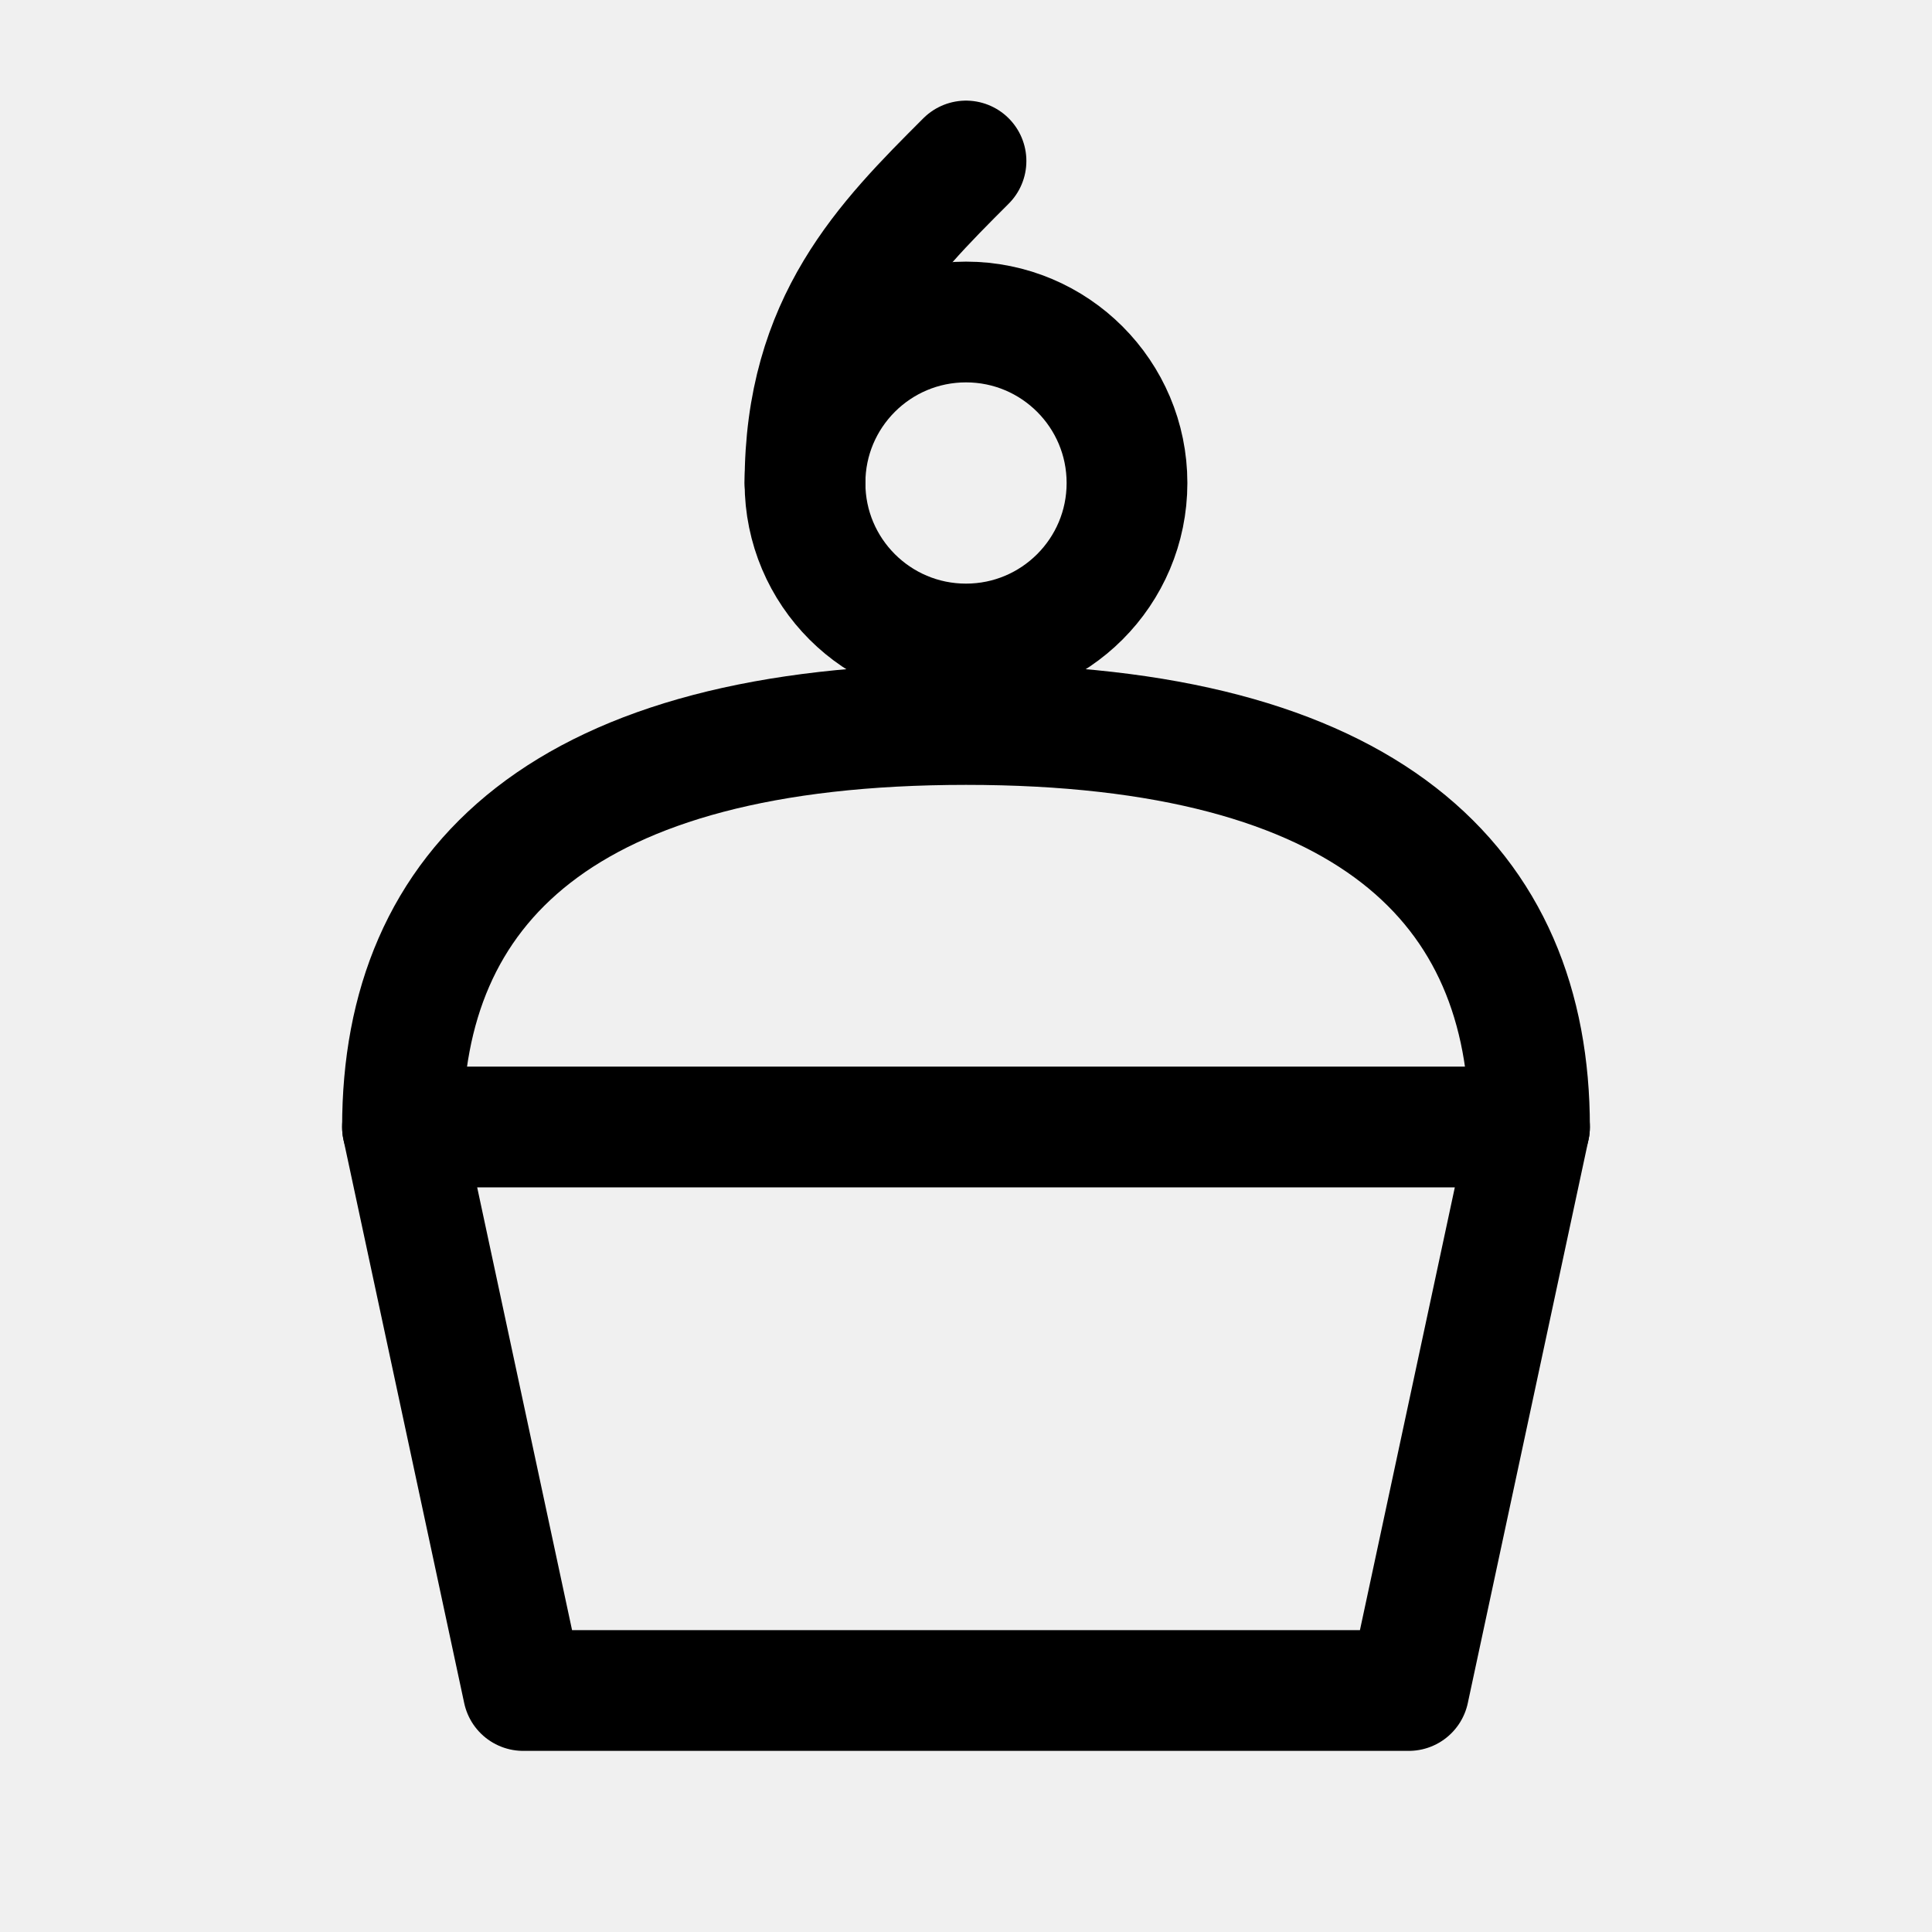
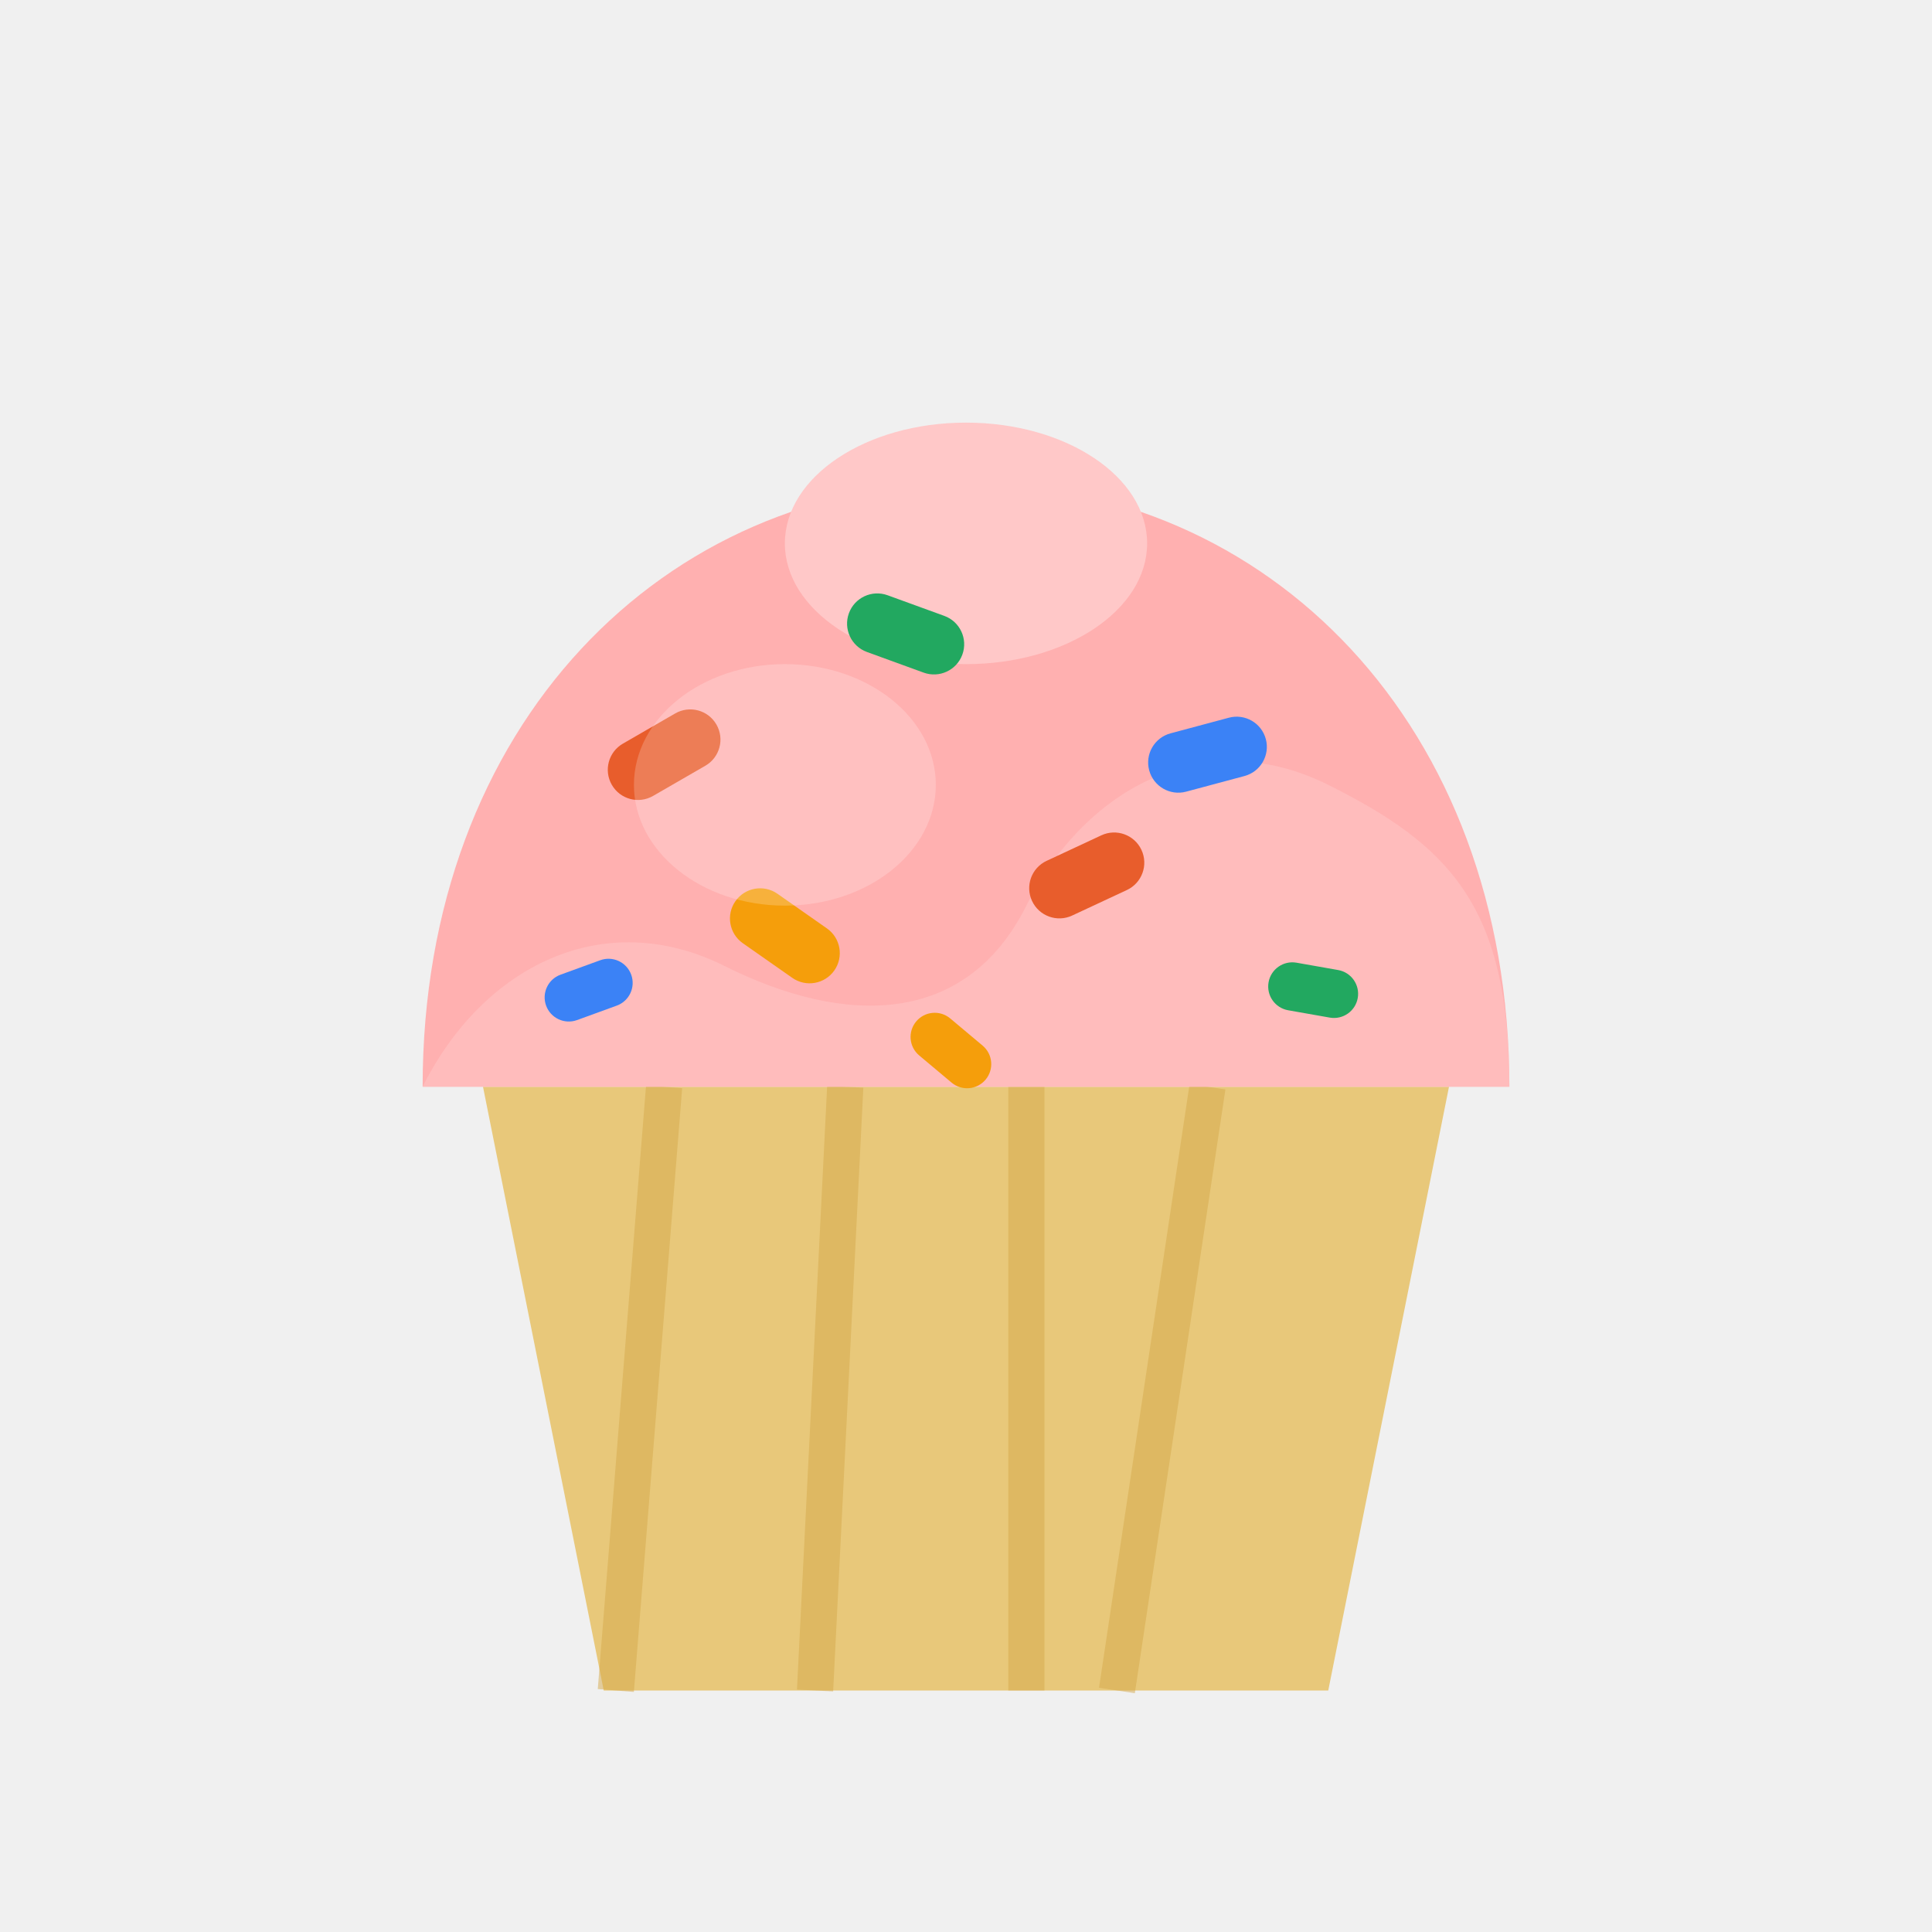
- <svg xmlns="http://www.w3.org/2000/svg" viewBox="0 0 24 24" width="24" height="24" fill="none" stroke="currentColor" stroke-width="1.5" stroke-linecap="round" stroke-linejoin="round">
-   <path d="M5 14h14l-1.5 7H6.5L5 14z" />
-   <path d="M5 14c0-3 2-5 7-5s7 2 7 5" />
-   <circle cx="12" cy="6" r="2" />
-   <path d="M10 6c0-2 1-3 2-4" />
+ <svg xmlns="http://www.w3.org/2000/svg" viewBox="0 0 32 32" width="32" height="32">
+   <path d="M8 18h16l-2 10H10l-2-10z" fill="#E8C87A" />
+   <line x1="11" y1="18" x2="10.2" y2="28" stroke="#D4A84A" stroke-width="0.6" opacity="0.5" />
+   <line x1="14" y1="18" x2="13.5" y2="28" stroke="#D4A84A" stroke-width="0.6" opacity="0.5" />
+   <line x1="17" y1="18" x2="17" y2="28" stroke="#D4A84A" stroke-width="0.6" opacity="0.5" />
+   <line x1="20" y1="18" x2="18.5" y2="28" stroke="#D4A84A" stroke-width="0.6" opacity="0.5" />
+   <path d="M7 18c0-6 4-10 9-10s9 4 9 10H7z" fill="#FFB0B0" />
+   <path d="M7 18c1-2 3-3 5-2s4 1 5-1 3-3 5-2 3 2 3 5" fill="#FFC8C8" opacity="0.5" />
+   <ellipse cx="16" cy="9" rx="3" ry="2" fill="#FFC8C8" />
+   <rect x="10" y="12" width="2" height="1" rx="0.5" fill="#E85D2C" transform="rotate(-30 11 12.5)" />
+   <rect x="14" y="10" width="2" height="1" rx="0.5" fill="#22A860" transform="rotate(20 15 10.5)" />
+   <rect x="19" y="12" width="2" height="1" rx="0.5" fill="#3B82F6" transform="rotate(-15 20 12.5)" />
+   <rect x="12" y="15" width="2" height="1" rx="0.5" fill="#F59E0B" transform="rotate(35 13 15.5)" />
+   <rect x="17" y="14" width="2" height="1" rx="0.5" fill="#E85D2C" transform="rotate(-25 18 14.5)" />
+   <rect x="21" y="16" width="1.5" height="0.8" rx="0.4" fill="#22A860" transform="rotate(10 21.75 16.4)" />
+   <rect x="9" y="16" width="1.5" height="0.8" rx="0.4" fill="#3B82F6" transform="rotate(-20 9.75 16.4)" />
+   <rect x="15" y="17" width="1.5" height="0.8" rx="0.4" fill="#F59E0B" transform="rotate(40 15.75 17.4)" />
+   <ellipse cx="13" cy="13" rx="2.5" ry="2" fill="white" opacity="0.2" />
</svg>
